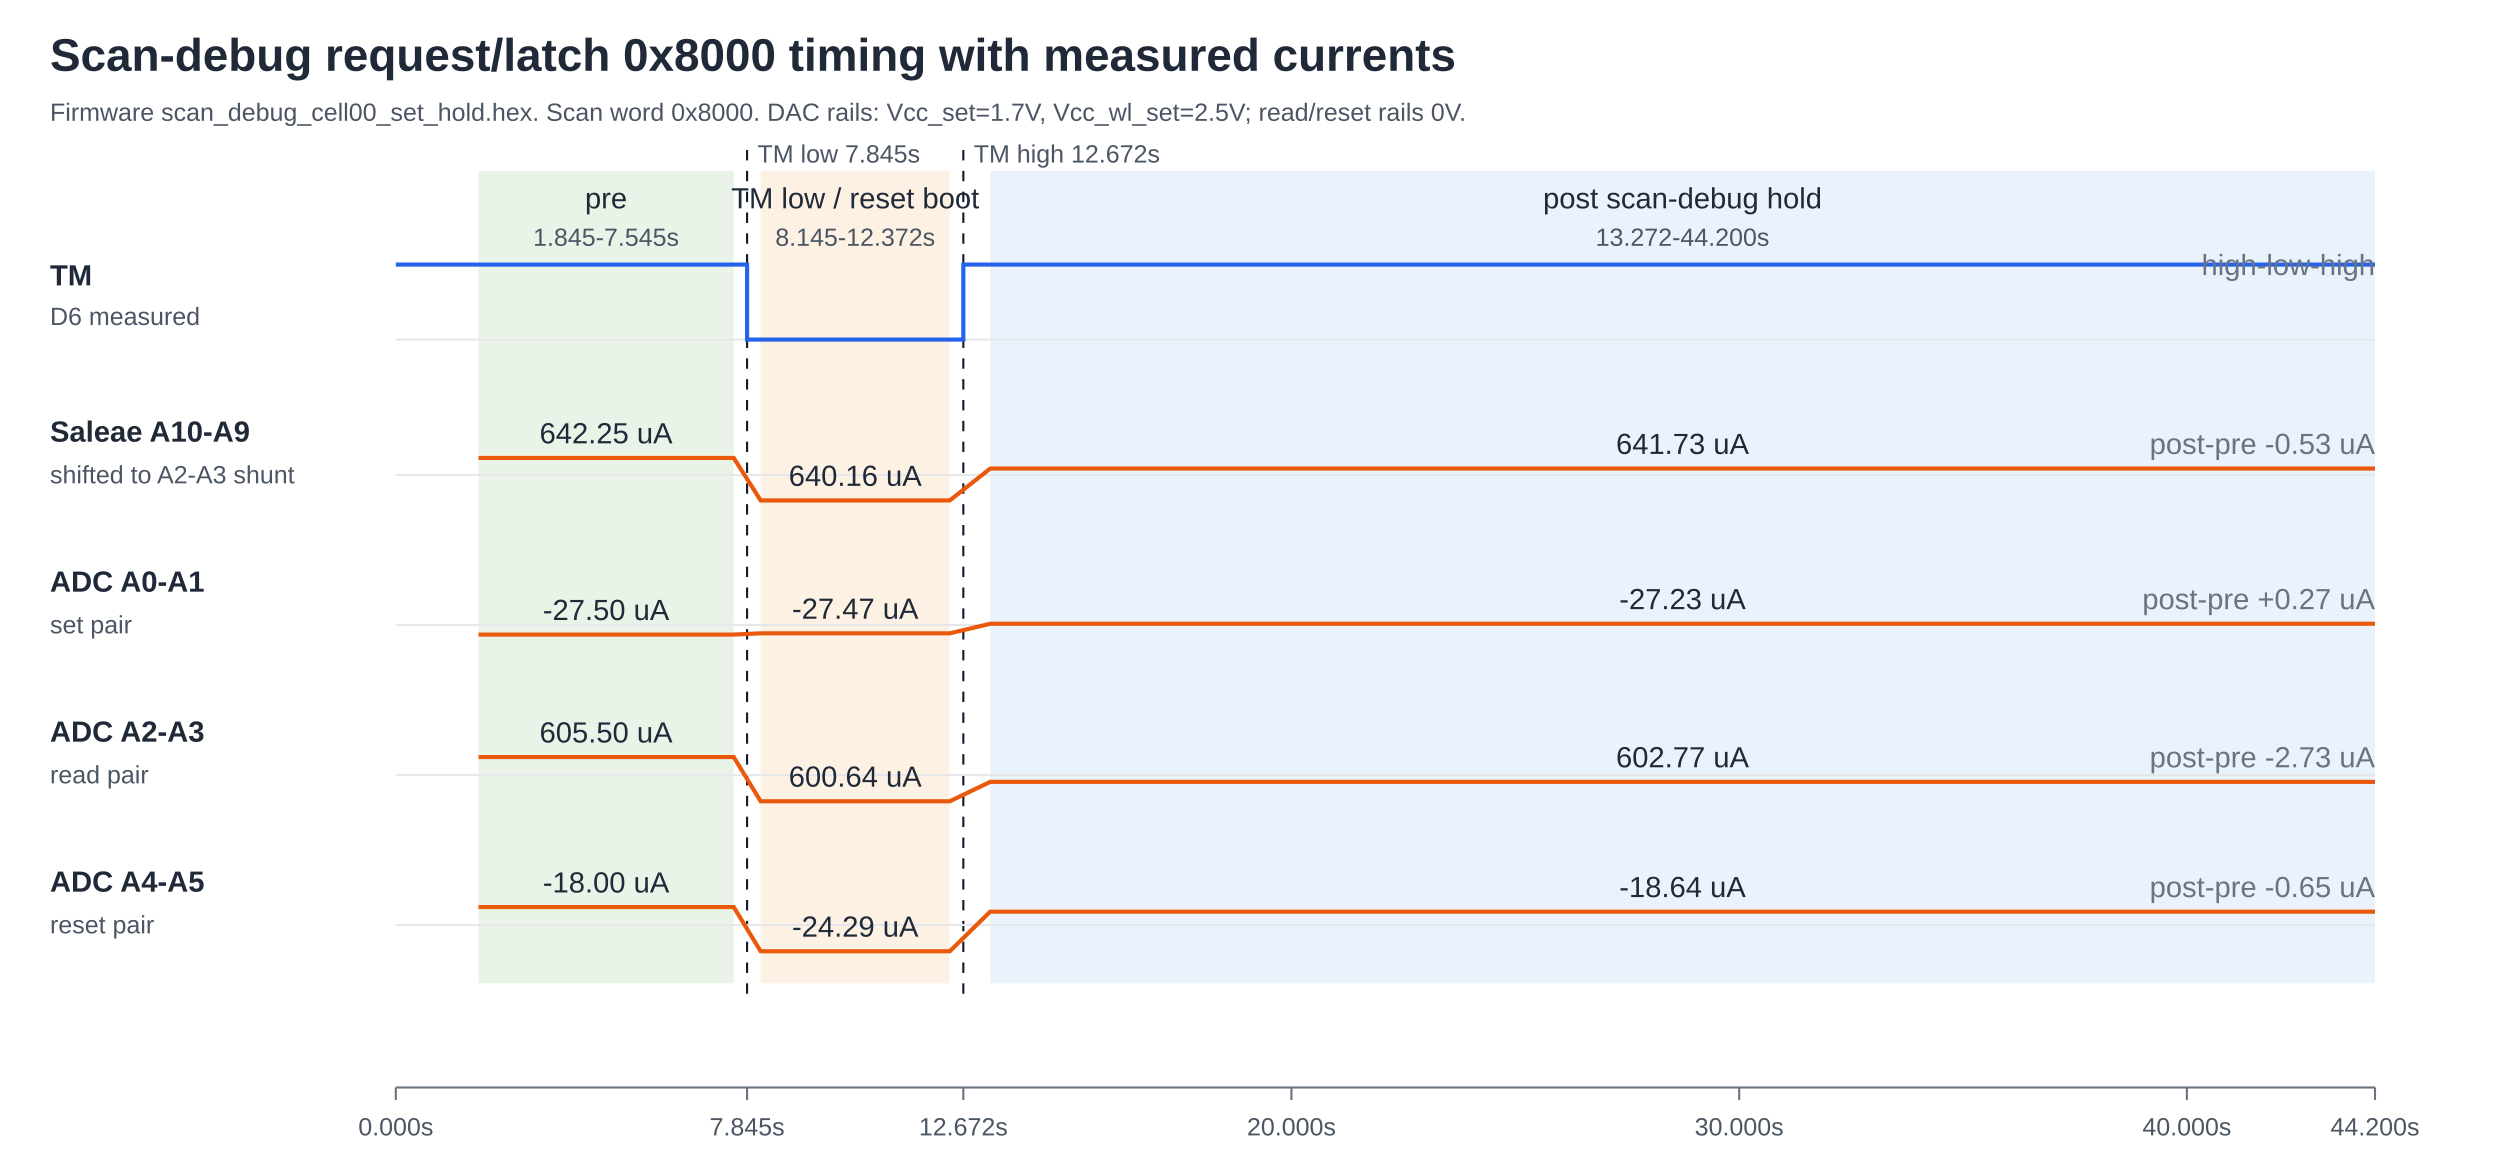
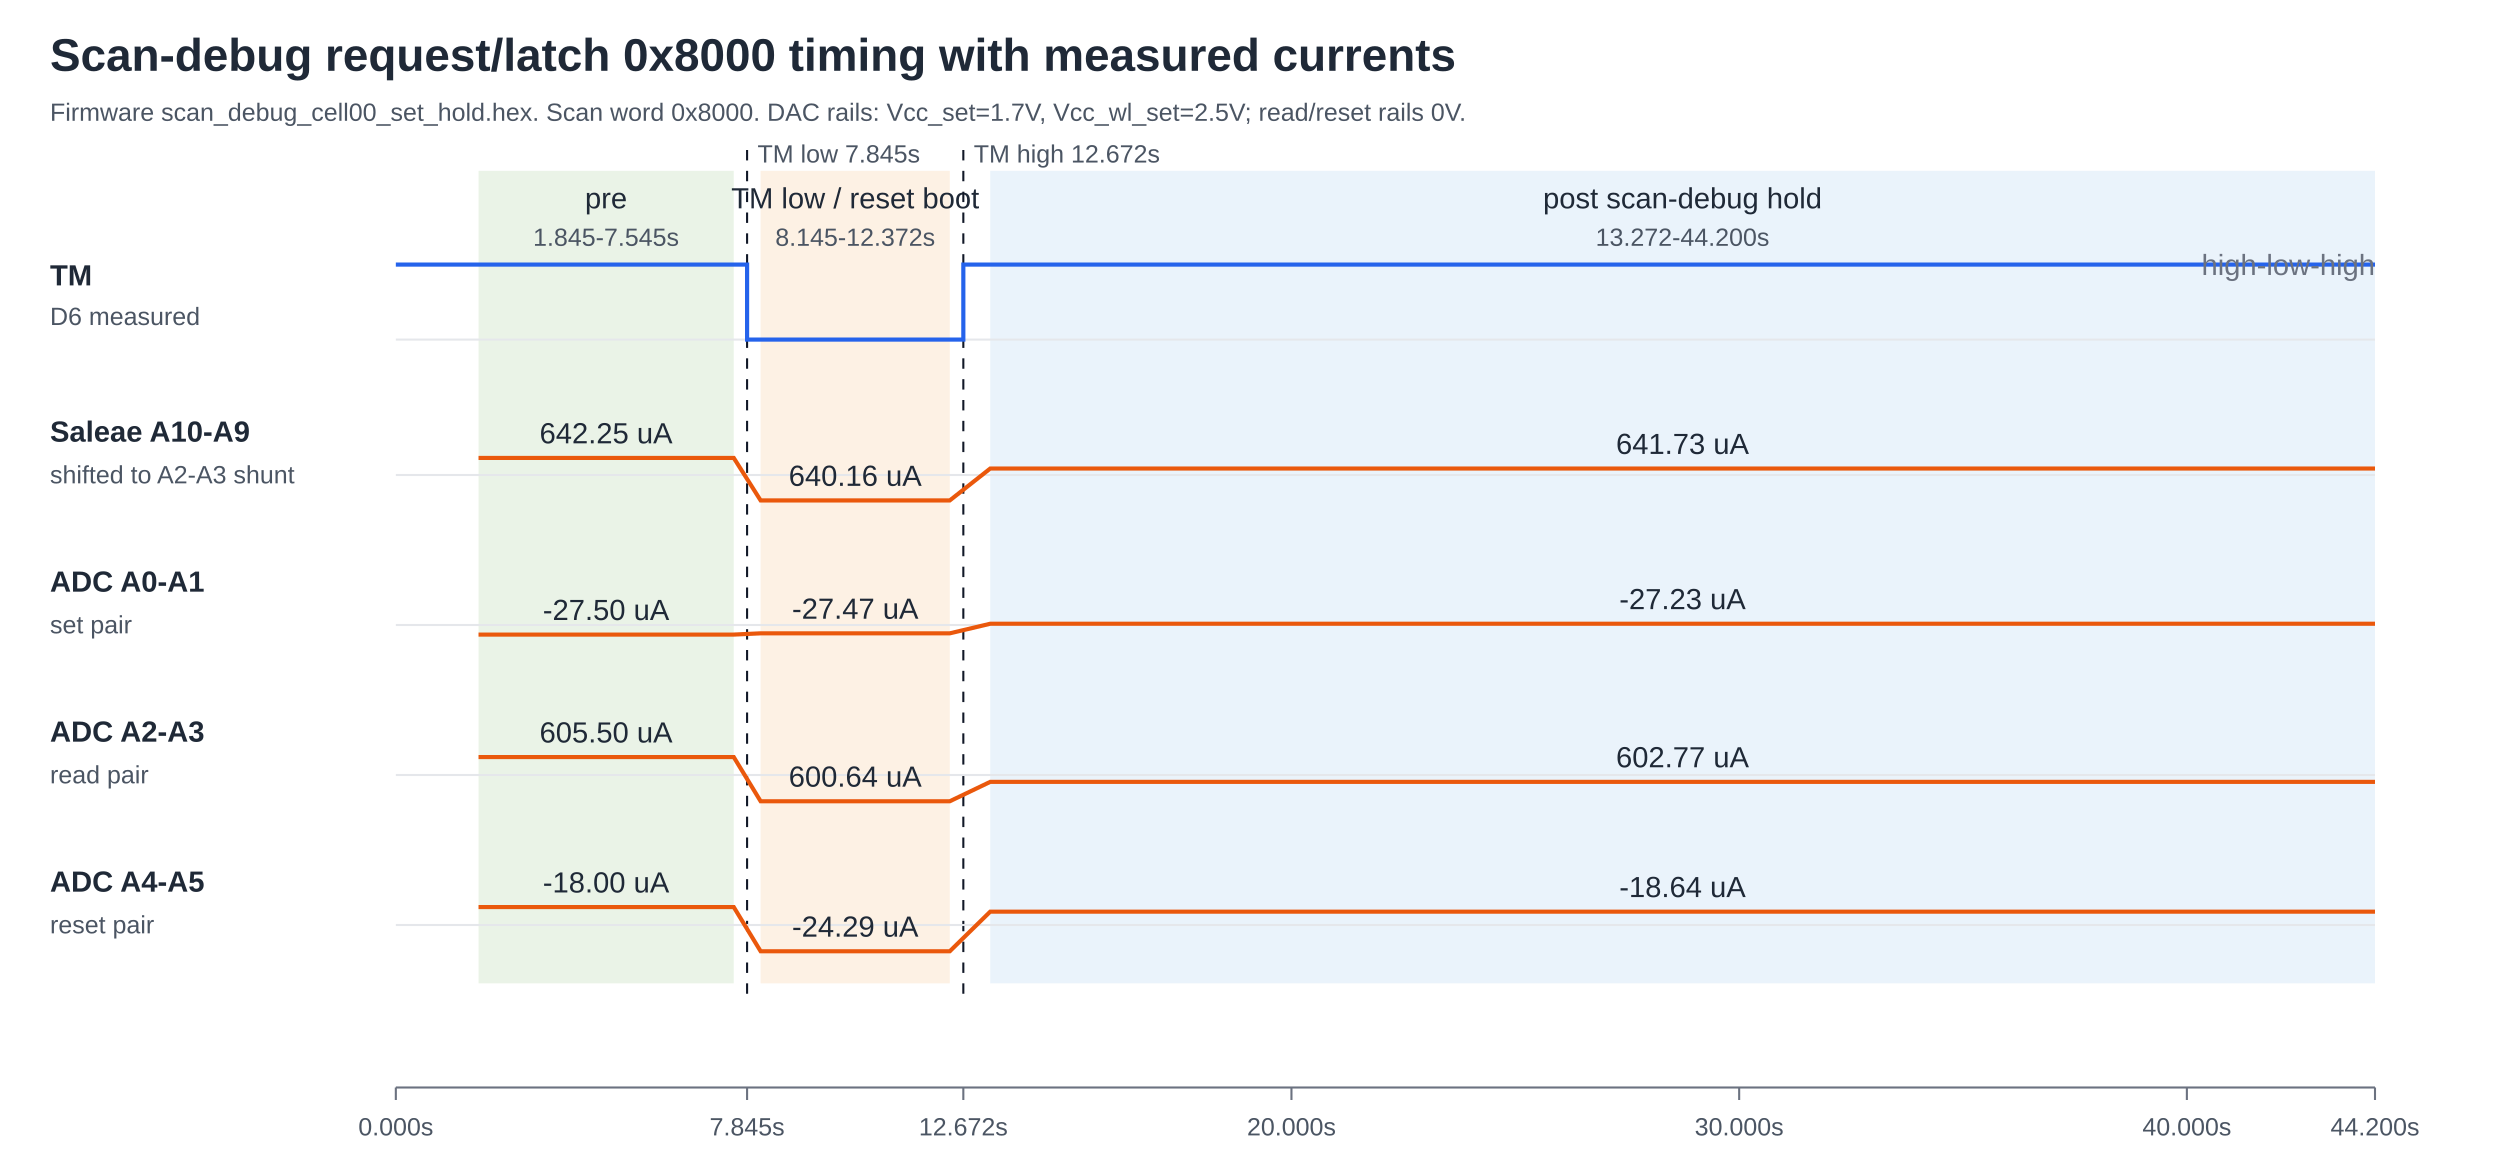
<svg xmlns="http://www.w3.org/2000/svg" width="1200" height="560" viewBox="0 0 1200 560" role="img" aria-label="Scan-debug request/latch 0x8000 timing with measured currents">
  <style>text{font-family:Arial,Helvetica,sans-serif;font-size:14px;fill:#1f2937}.title{font-size:22px;font-weight:700}.small{font-size:12px;fill:#4b5563}.muted{fill:#6b7280}.axis{stroke:#6b7280;stroke-width:1}.edge{stroke:#111827;stroke-dasharray:5 5;stroke-width:1}.lane{stroke:#e5e7eb;stroke-width:1}.tm{fill:none;stroke:#2563eb;stroke-width:2}.cur{fill:none;stroke:#ea580c;stroke-width:2}.phase{opacity:.55}</style>
  <text x="24" y="34" class="title">Scan-debug request/latch 0x8000 timing with measured currents</text>
  <text x="24" y="58" class="small">Firmware scan_debug_cell00_set_hold.hex. Scan word 0x8000. DAC rails: Vcc_set=1.7V, Vcc_wl_set=2.5V; read/reset rails 0V.</text>
  <rect class="phase" x="229.7" y="82" width="122.5" height="390" fill="#d9ead3" />
  <text x="290.9" y="100" text-anchor="middle">pre</text>
  <text x="290.9" y="118" text-anchor="middle" class="small">1.845-7.545s</text>
  <rect class="phase" x="365.1" y="82" width="90.8" height="390" fill="#fce5cd" />
  <text x="410.5" y="100" text-anchor="middle">TM low / reset boot</text>
  <text x="410.5" y="118" text-anchor="middle" class="small">8.145-12.372s</text>
  <rect class="phase" x="475.3" y="82" width="664.7" height="390" fill="#d9eaf7" />
  <text x="807.6" y="100" text-anchor="middle">post scan-debug hold</text>
  <text x="807.6" y="118" text-anchor="middle" class="small">13.272-44.200s</text>
  <line class="edge" x1="358.6" y1="72" x2="358.6" y2="482" />
  <text x="363.6" y="78" class="small">TM low 7.845s</text>
  <line class="edge" x1="462.4" y1="72" x2="462.4" y2="482" />
  <text x="467.4" y="78" class="small">TM high 12.672s</text>
  <text x="24" y="137" font-weight="700">TM</text>
  <text x="24" y="156" class="small">D6 measured</text>
  <line class="lane" x1="190" y1="163" x2="1140" y2="163" />
  <polyline class="tm" points="190.0,127 358.6,127 358.6,163 462.4,163 462.4,127 1140.0,127" />
  <text x="1140" y="132" text-anchor="end" class="muted">high-low-high</text>
  <text x="24" y="212" font-weight="700">Saleae A10-A9</text>
  <text x="24" y="232" class="small">shifted to A2-A3 shunt</text>
  <line class="lane" x1="190" y1="228" x2="1140" y2="228" />
  <polyline class="cur" points="229.7,219.8 352.2,219.8 365.1,240.2 455.9,240.2 475.3,224.9 1140.0,224.9" />
  <text x="290.9" y="212.8" text-anchor="middle">642.25 uA</text>
  <text x="410.5" y="233.2" text-anchor="middle">640.16 uA</text>
  <text x="807.6" y="217.9" text-anchor="middle">641.73 uA</text>
-   <text x="1140" y="217.9" text-anchor="end" class="muted">post-pre -0.53 uA</text>
  <text x="24" y="284" font-weight="700">ADC A0-A1</text>
  <text x="24" y="304" class="small">set pair</text>
  <line class="lane" x1="190" y1="300" x2="1140" y2="300" />
  <polyline class="cur" points="229.7,304.6 352.2,304.6 365.1,304.0 455.9,304.0 475.3,299.4 1140.0,299.4" />
  <text x="290.9" y="297.6" text-anchor="middle">-27.50 uA</text>
  <text x="410.5" y="297.0" text-anchor="middle">-27.47 uA</text>
  <text x="807.6" y="292.4" text-anchor="middle">-27.23 uA</text>
-   <text x="1140" y="292.4" text-anchor="end" class="muted">post-pre +0.27 uA</text>
  <text x="24" y="356" font-weight="700">ADC A2-A3</text>
  <text x="24" y="376" class="small">read pair</text>
  <line class="lane" x1="190" y1="372" x2="1140" y2="372" />
  <polyline class="cur" points="229.7,363.4 352.2,363.4 365.1,384.6 455.9,384.6 475.3,375.3 1140.0,375.3" />
  <text x="290.9" y="356.4" text-anchor="middle">605.50 uA</text>
  <text x="410.5" y="377.6" text-anchor="middle">600.64 uA</text>
  <text x="807.6" y="368.3" text-anchor="middle">602.77 uA</text>
-   <text x="1140" y="368.3" text-anchor="end" class="muted">post-pre -2.73 uA</text>
  <text x="24" y="428" font-weight="700">ADC A4-A5</text>
  <text x="24" y="448" class="small">reset pair</text>
  <line class="lane" x1="190" y1="444" x2="1140" y2="444" />
  <polyline class="cur" points="229.7,435.4 352.2,435.4 365.1,456.6 455.9,456.6 475.3,437.6 1140.0,437.6" />
  <text x="290.9" y="428.4" text-anchor="middle">-18.00 uA</text>
  <text x="410.5" y="449.6" text-anchor="middle">-24.29 uA</text>
  <text x="807.6" y="430.6" text-anchor="middle">-18.64 uA</text>
-   <text x="1140" y="430.6" text-anchor="end" class="muted">post-pre -0.65 uA</text>
  <line class="axis" x1="190" y1="522" x2="1140" y2="522" />
  <line class="axis" x1="190.0" y1="522" x2="190.0" y2="528" />
  <text x="190.0" y="545" text-anchor="middle" class="small">0.000s</text>
  <line class="axis" x1="358.6" y1="522" x2="358.6" y2="528" />
  <text x="358.6" y="545" text-anchor="middle" class="small">7.845s</text>
  <line class="axis" x1="462.4" y1="522" x2="462.4" y2="528" />
  <text x="462.4" y="545" text-anchor="middle" class="small">12.672s</text>
  <line class="axis" x1="619.9" y1="522" x2="619.9" y2="528" />
  <text x="619.9" y="545" text-anchor="middle" class="small">20.000s</text>
  <line class="axis" x1="834.8" y1="522" x2="834.8" y2="528" />
  <text x="834.8" y="545" text-anchor="middle" class="small">30.000s</text>
  <line class="axis" x1="1049.7" y1="522" x2="1049.7" y2="528" />
  <text x="1049.7" y="545" text-anchor="middle" class="small">40.000s</text>
  <line class="axis" x1="1140.0" y1="522" x2="1140.0" y2="528" />
  <text x="1140.0" y="545" text-anchor="middle" class="small">44.200s</text>
</svg>
